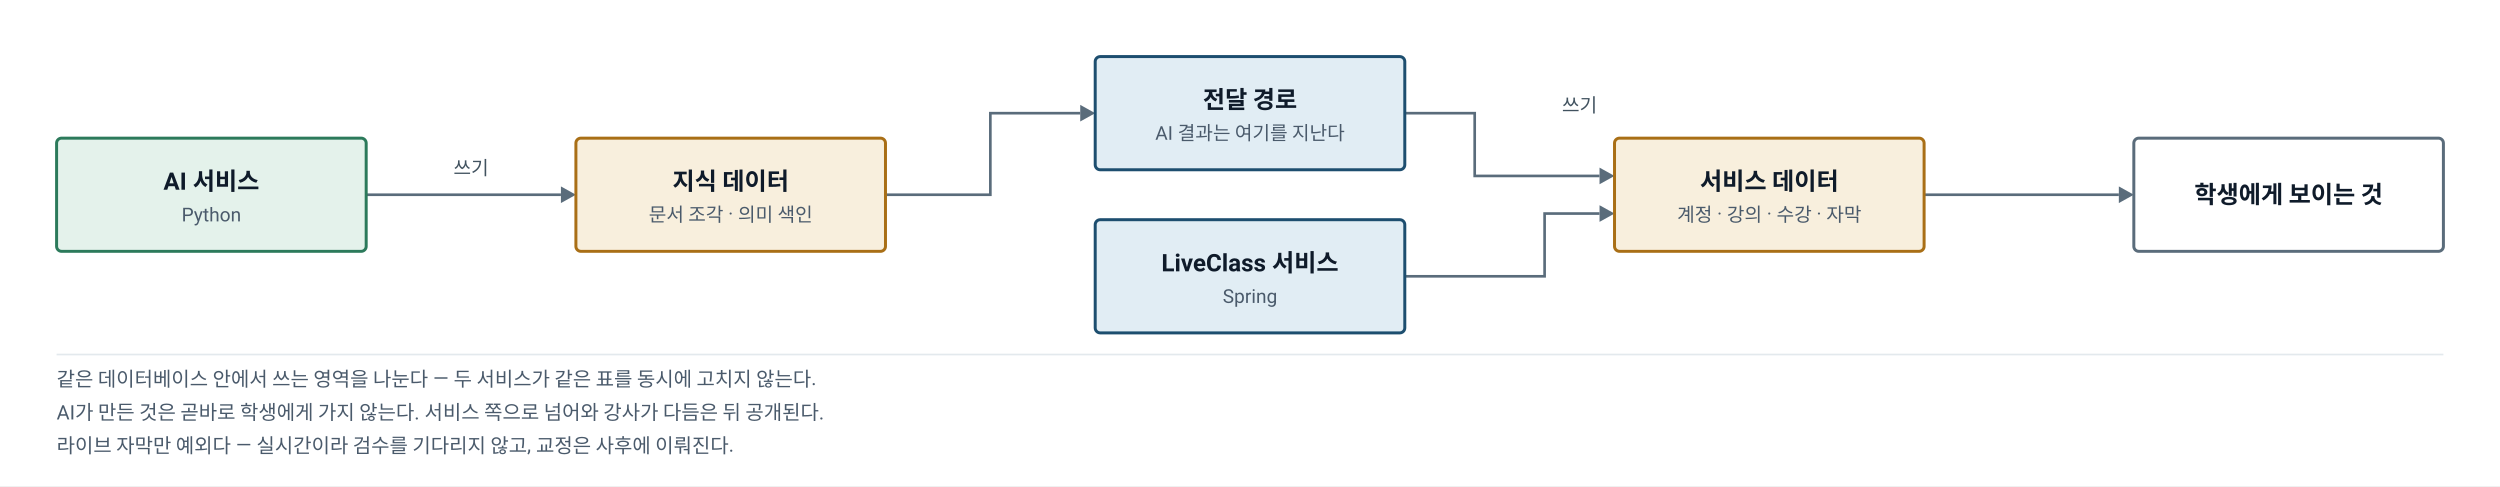
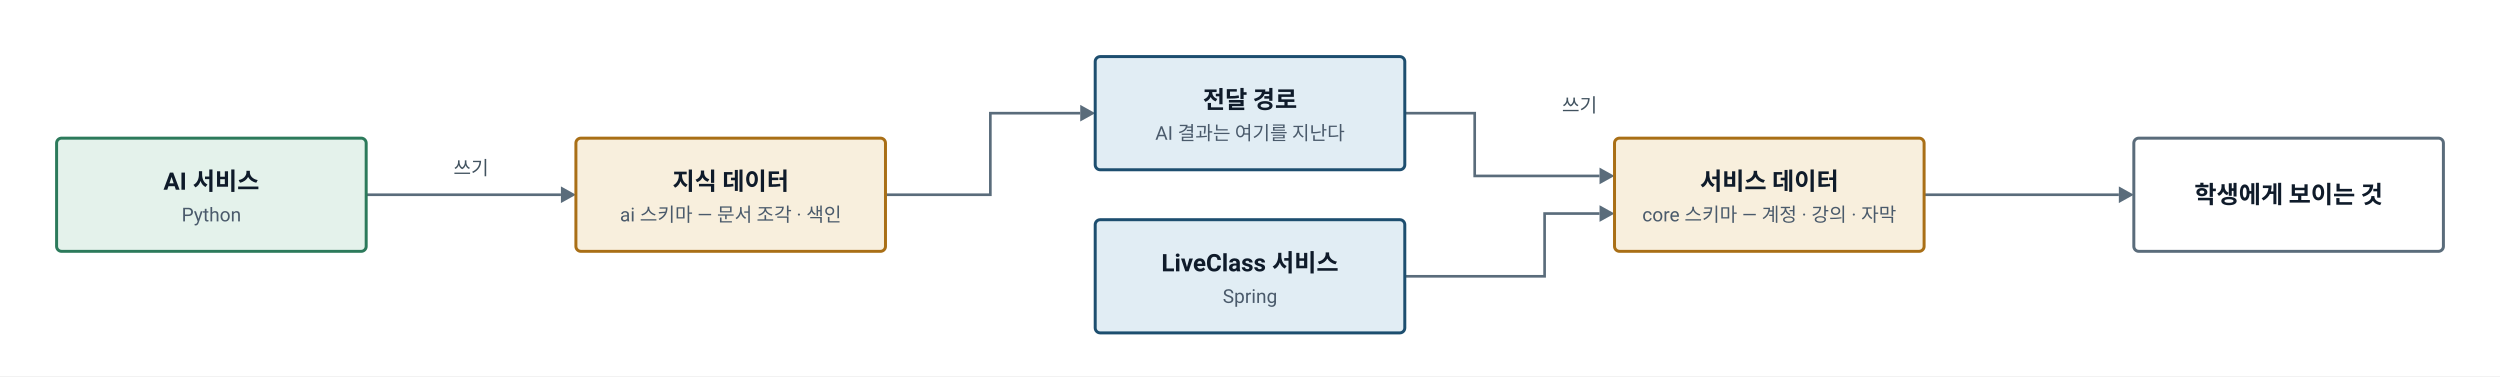
- <svg xmlns="http://www.w3.org/2000/svg" viewBox="0 0 1502 292" width="1502" height="292" role="img">
+ <svg xmlns="http://www.w3.org/2000/svg" viewBox="0 0 1502 226" width="1502" height="226" role="img">
  <style>text{font-family:system-ui,-apple-system,"Segoe UI",Roboto,"Malgun Gothic","Apple SD Gothic Neo","Noto Sans KR",sans-serif}</style>
  <rect width="100%" height="100%" fill="#FFFFFF" />
  <path d="M220.0,117.0 H337.0" fill="none" stroke="#5A6C7B" stroke-width="1.6" />
  <path d="M346.0,117.0 l-9,-5 l0,10 z" fill="#5A6C7B" />
  <path d="M532.0,117.0 H595.0 V68.0 H649.0" fill="none" stroke="#5A6C7B" stroke-width="1.6" />
  <path d="M658.0,68.0 l-9,-5 l0,10 z" fill="#5A6C7B" />
  <path d="M844.0,68.0 H886.0 V105.7 H961.0" fill="none" stroke="#5A6C7B" stroke-width="1.6" />
  <path d="M970.0,105.7 l-9,-5 l0,10 z" fill="#5A6C7B" />
  <path d="M844.0,166.0 H928.0 V128.3 H961.0" fill="none" stroke="#5A6C7B" stroke-width="1.6" />
  <path d="M970.0,128.3 l-9,-5 l0,10 z" fill="#5A6C7B" />
  <path d="M1156.0,117.0 H1273.0" fill="none" stroke="#5A6C7B" stroke-width="1.6" />
  <path d="M1282.0,117.0 l-9,-5 l0,10 z" fill="#5A6C7B" />
  <rect x="265.0" y="94.4" width="36.0" height="17.8" fill="#FFFFFF" rx="2" />
  <text x="283.0" y="105.0" text-anchor="middle" font-size="11.5" fill="#41525F" font-weight="500">쓰기</text>
  <rect x="931.0" y="56.8" width="36.0" height="17.8" fill="#FFFFFF" rx="2" />
  <text x="949.0" y="67.3" text-anchor="middle" font-size="11.5" fill="#41525F" font-weight="500">쓰기</text>
  <rect x="34.0" y="83.0" width="186.0" height="68.0" rx="3" fill="#E4F2EB" stroke="#2C7A5B" stroke-width="1.8" />
  <text x="127.0" y="114.0" text-anchor="middle" font-size="14.5" font-weight="650" fill="#0F1B2A">AI 서비스</text>
  <text x="127.0" y="133.0" text-anchor="middle" font-size="11.5" fill="#4A5A6B">Python</text>
  <rect x="346.0" y="83.0" width="186.0" height="68.0" rx="3" fill="#F8EFDD" stroke="#A96F16" stroke-width="1.8" />
  <text x="439.0" y="114.0" text-anchor="middle" font-size="14.5" font-weight="650" fill="#0F1B2A">지식 데이터</text>
-   <text x="439.0" y="133.0" text-anchor="middle" font-size="11.5" fill="#4A5A6B">문서 조각 · 의미 색인</text>
+   <text x="439.0" y="133.0" text-anchor="middle" font-size="11.5" fill="#4A5A6B">ai 스키마 — 문서 조각 · 색인</text>
  <rect x="658.0" y="34.0" width="186.0" height="68.0" rx="3" fill="#E1EDF4" stroke="#1D4E6F" stroke-width="1.8" />
  <text x="751.0" y="65.0" text-anchor="middle" font-size="14.5" font-weight="650" fill="#0F1B2A">전달 경로</text>
  <text x="751.0" y="84.0" text-anchor="middle" font-size="11.5" fill="#4A5A6B">AI 결과는 여기를 지난다</text>
  <rect x="658.0" y="132.0" width="186.0" height="68.0" rx="3" fill="#E1EDF4" stroke="#1D4E6F" stroke-width="1.8" />
  <text x="751.0" y="163.0" text-anchor="middle" font-size="14.5" font-weight="650" fill="#0F1B2A">LiveClass 서비스</text>
  <text x="751.0" y="182.0" text-anchor="middle" font-size="11.5" fill="#4A5A6B">Spring</text>
  <rect x="970.0" y="83.0" width="186.0" height="68.0" rx="3" fill="#F8EFDD" stroke="#A96F16" stroke-width="1.8" />
  <text x="1063.0" y="114.0" text-anchor="middle" font-size="14.5" font-weight="650" fill="#0F1B2A">서비스 데이터</text>
-   <text x="1063.0" y="133.0" text-anchor="middle" font-size="11.5" fill="#4A5A6B">계정 · 강의 · 수강 · 자막</text>
+   <text x="1063.0" y="133.0" text-anchor="middle" font-size="11.5" fill="#4A5A6B">core 스키마 — 계정 · 강의 · 자막</text>
  <rect x="1282.0" y="83.0" width="186.0" height="68.0" rx="3" fill="#FFFFFF" stroke="#5A6C7B" stroke-width="1.8" />
  <text x="1375.0" y="122.0" text-anchor="middle" font-size="14.5" font-weight="650" fill="#0F1B2A">학생에게 보이는 것</text>
-   <line x1="34" y1="213.0" x2="1468.0" y2="213.0" stroke="#E3E9ED" />
-   <text x="34" y="232.0" font-size="12" fill="#4A5A6B">같은 데이터베이스 안에서 쓰는 영역을 나눈다 — 두 서비스가 같은 표를 동시에 고치지 않는다.</text>
-   <text x="34" y="252.0" font-size="12" fill="#4A5A6B">AI가 만든 것은 곧바로 학생에게 가지 않는다. 서비스 쪽으로 넘어와 강사가 다듬은 뒤 공개된다.</text>
-   <text x="34" y="272.0" font-size="12" fill="#4A5A6B">라이브 자막만 예외다 — 실시간이라 검수를 기다리지 않고, 교정은 사후에 이뤄진다.</text>
</svg>
